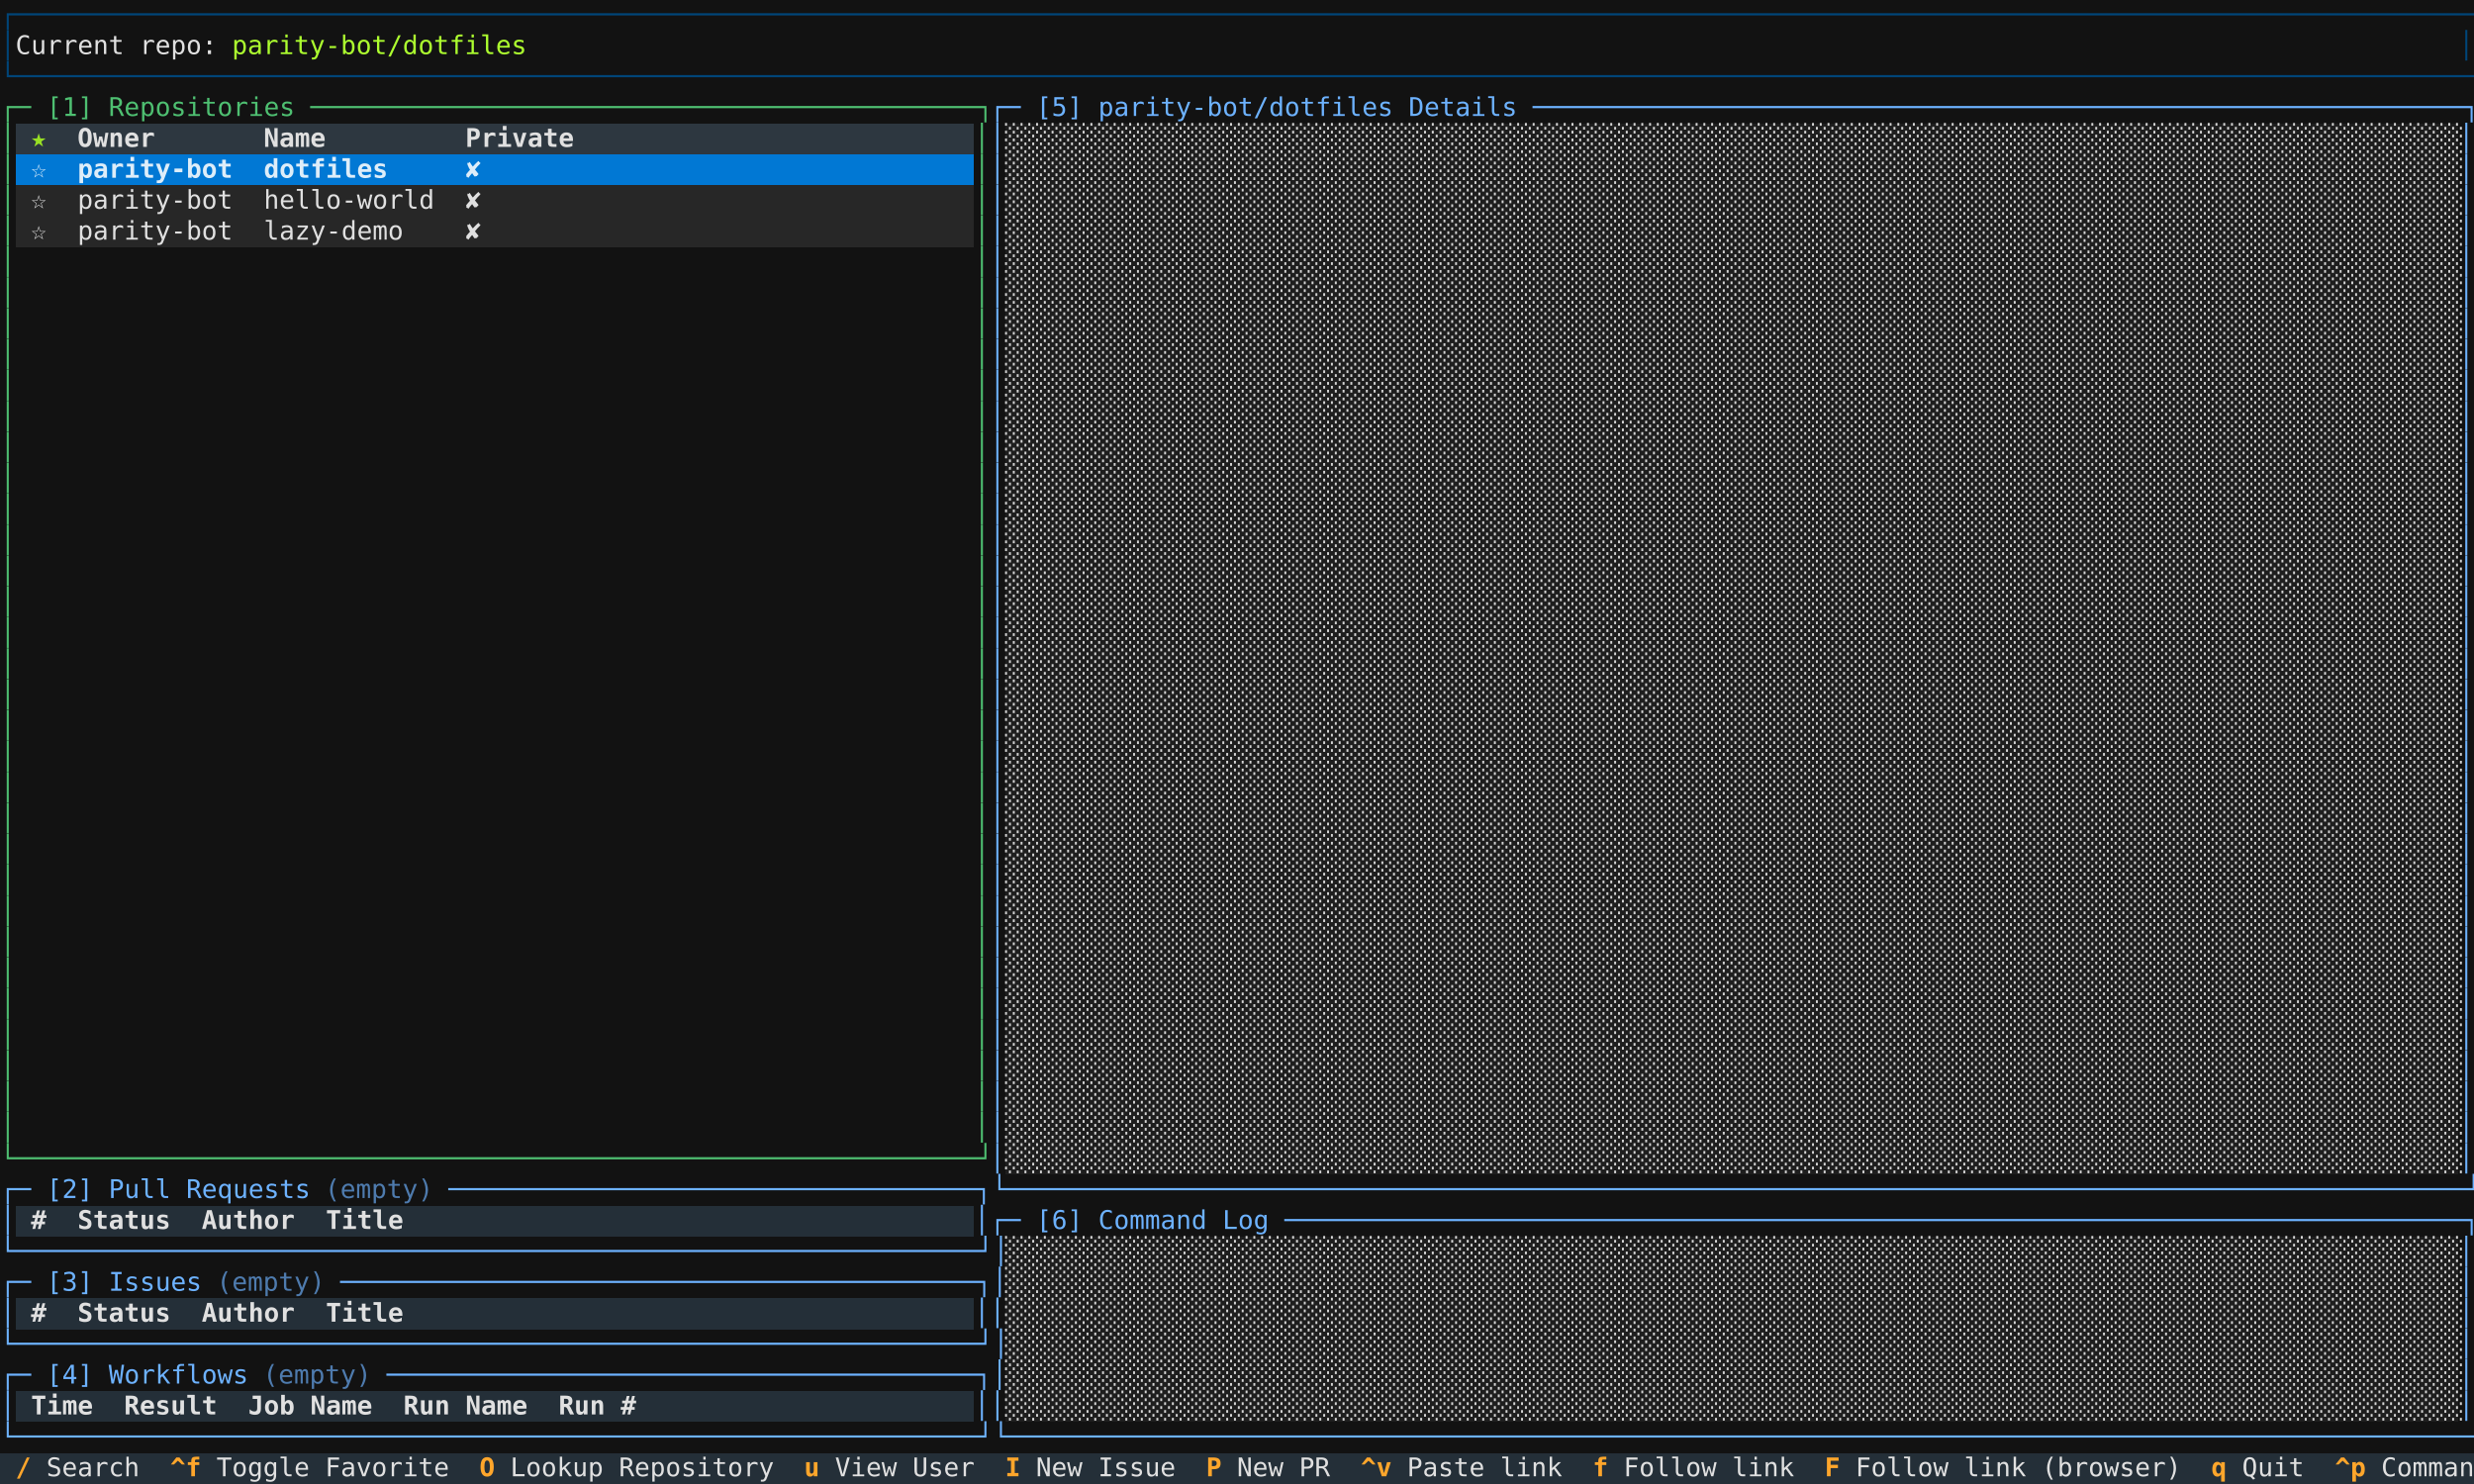
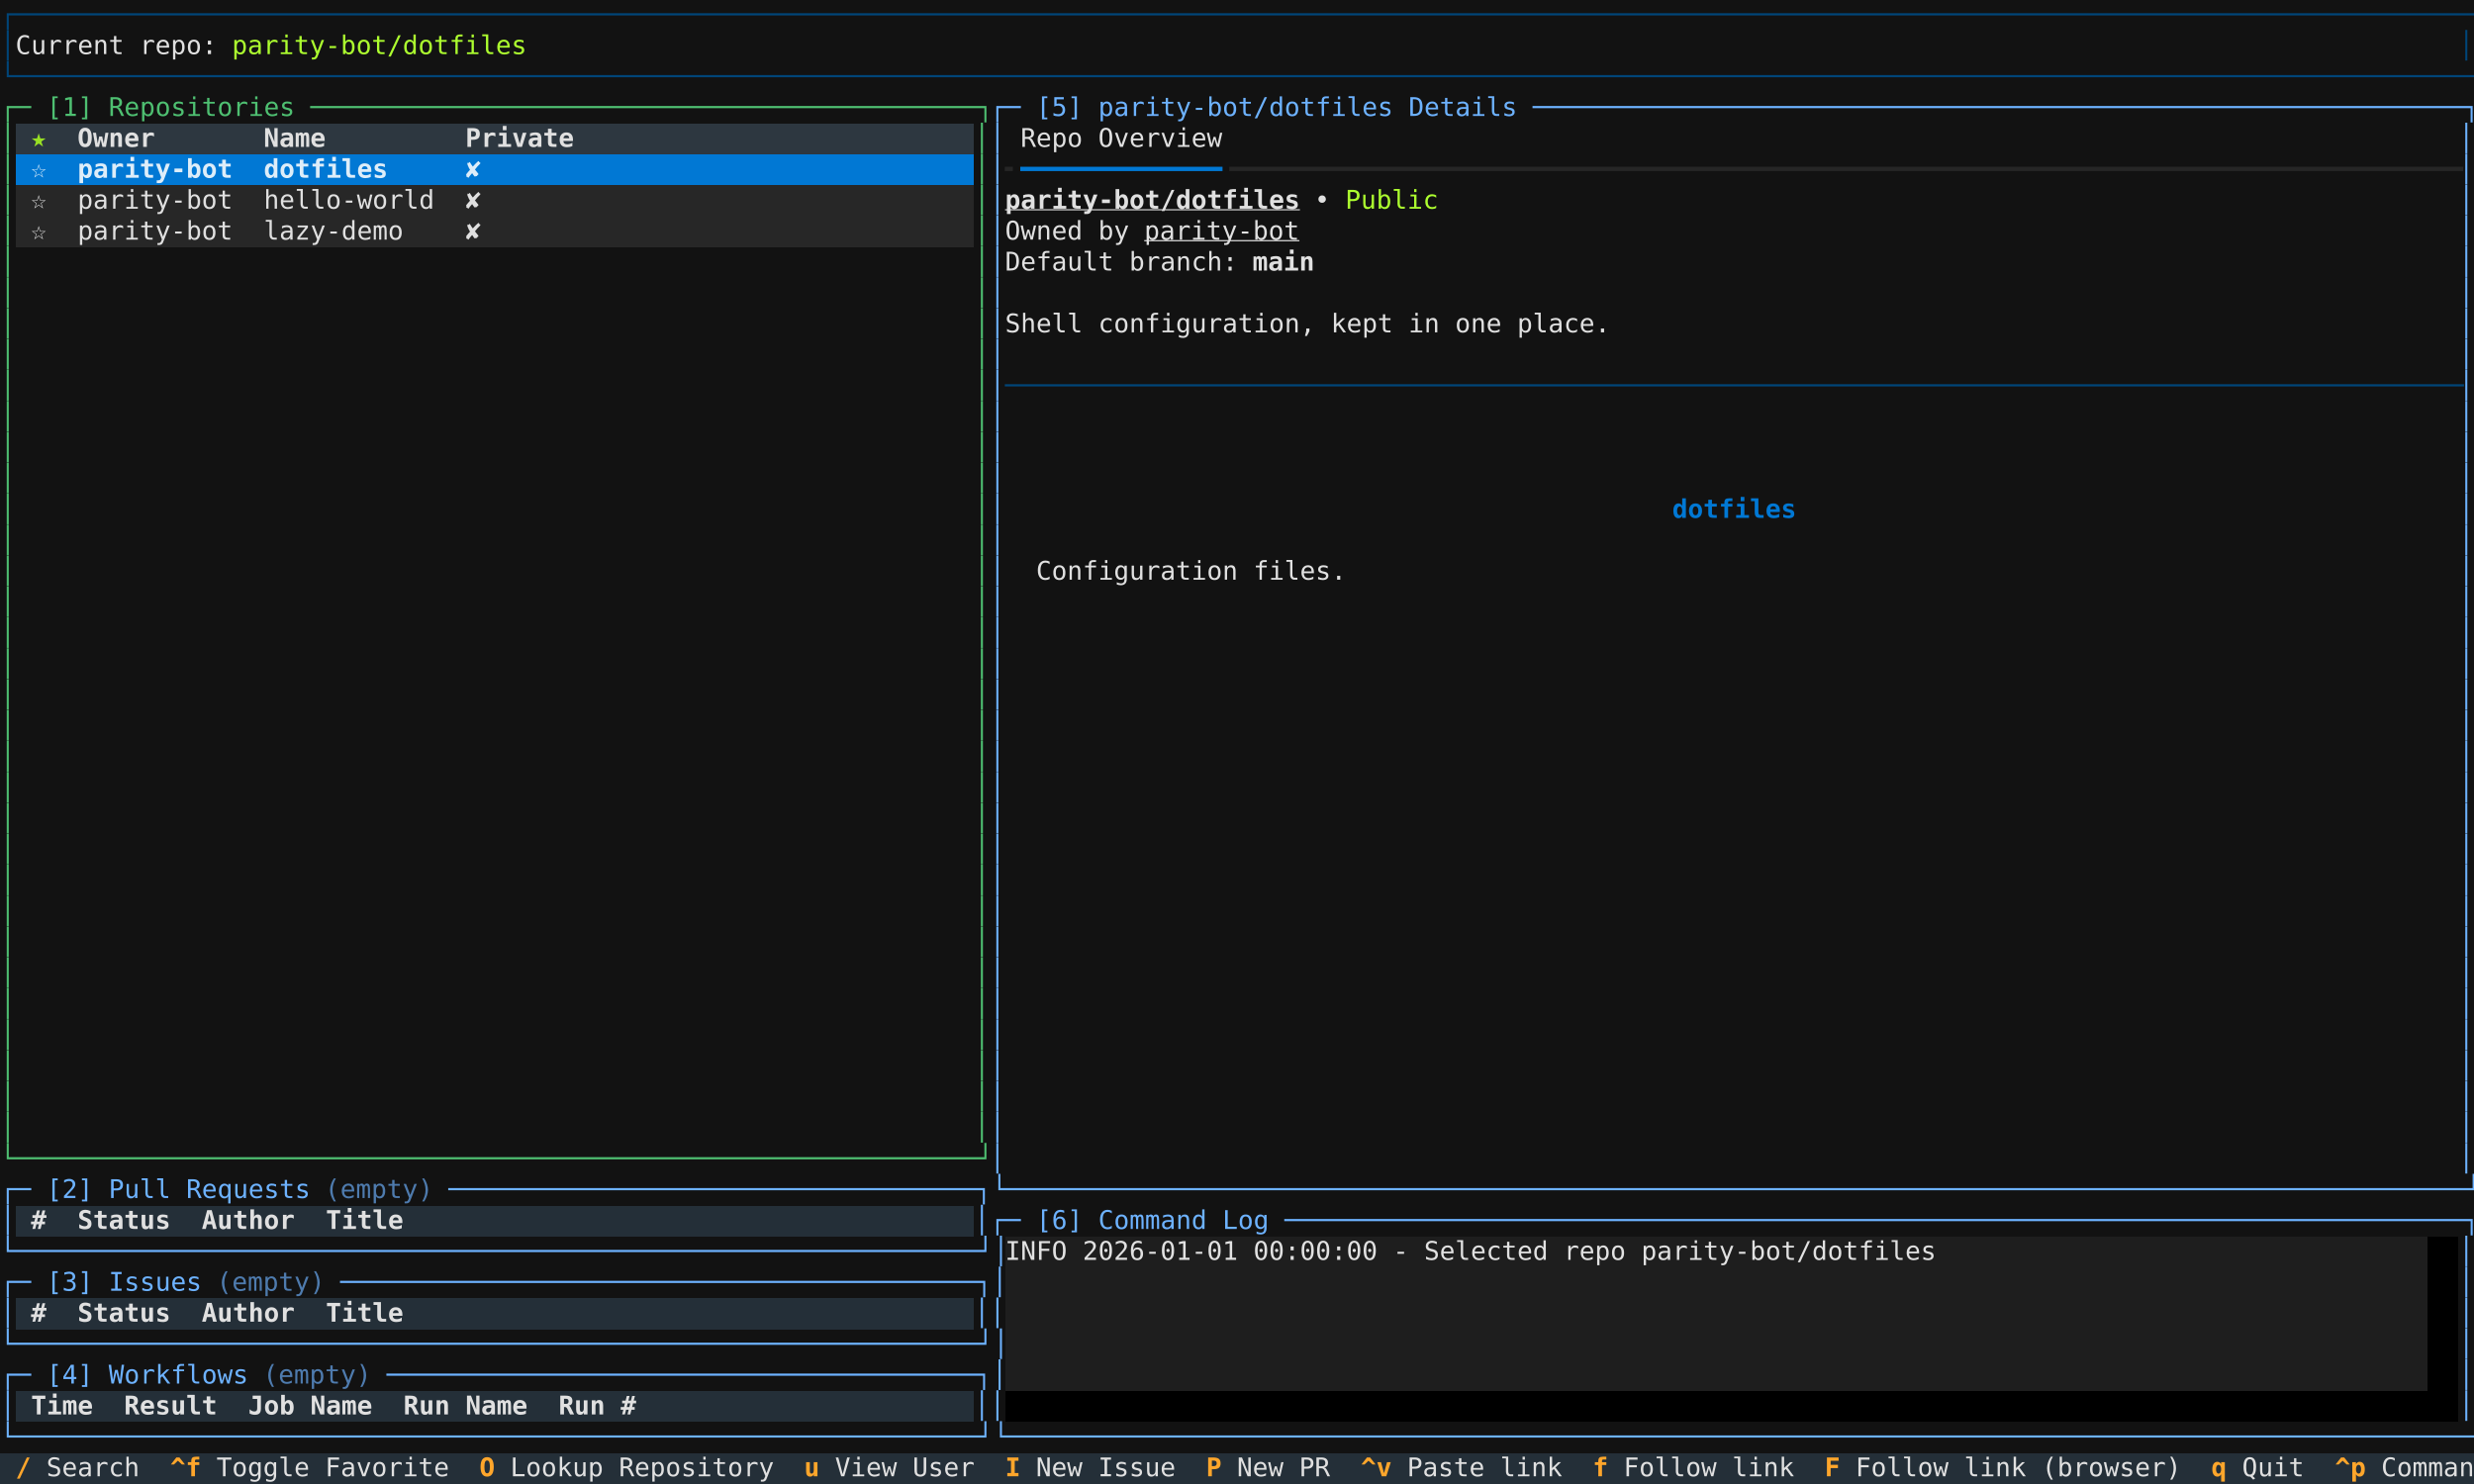
<svg xmlns="http://www.w3.org/2000/svg" width="1600" height="960" viewBox="0 0 1600 960" xml:space="preserve">
  <style>
text { font-family: ui-monospace, SFMono-Regular, Menlo, Consolas, 'DejaVu Sans Mono', 'Liberation Mono', 'Noto Sans Mono', monospace; font-size: 16.67px; white-space: pre; }
.s0 { fill: #004578; }
.s1 { fill: #e0e0e0; }
.s2 { fill: #adff2f; }
.s3 { fill: #4ebf71; }
.s4 { fill: #6db2ff; }
.s5 { fill: #98e024; font-weight: bold; }
.s6 { fill: #e0e0e0; font-weight: bold; }
- .s7 { fill: #d4d4d4; }
- .s8 { fill: #ddedf9; font-weight: bold; }
- .s9 { fill: #4e7bae; }
- .s10 { fill: #ffa62b; font-weight: bold; }
+ .s7 { fill: #ddedf9; font-weight: bold; }
+ .s8 { fill: #262626; }
+ .s9 { fill: #0178d4; }
+ .s10 { fill: #e0e0e0; font-weight: bold; text-decoration: underline; }
+ .s11 { fill: #e0e0e0; text-decoration: underline; }
+ .s12 { fill: #0178d4; font-weight: bold; }
+ .s13 { fill: #4e7bae; }
+ .s14 { fill: #e1e1e1; }
+ .s15 { fill: #ffa62b; font-weight: bold; }
</style>
  <rect width="1600" height="960" fill="#1e1e1e" />
  <g shape-rendering="crispEdges">
    <rect x="0" y="0" width="1600" height="20" fill="#121212" />
    <rect x="0" y="20" width="1600" height="20" fill="#121212" />
    <rect x="0" y="40" width="1600" height="20" fill="#121212" />
    <rect x="0" y="60" width="1600" height="20" fill="#121212" />
    <rect x="0" y="80" width="10" height="20" fill="#121212" />
    <rect x="10" y="80" width="620" height="20" fill="#2d3740" />
-     <rect x="630" y="80" width="20" height="20" fill="#121212" />
-     <rect x="1590" y="80" width="10" height="20" fill="#121212" />
+     <rect x="630" y="80" width="970" height="20" fill="#121212" />
    <rect x="0" y="100" width="10" height="20" fill="#121212" />
    <rect x="10" y="100" width="620" height="20" fill="#0178d4" />
-     <rect x="630" y="100" width="20" height="20" fill="#121212" />
-     <rect x="1590" y="100" width="10" height="20" fill="#121212" />
+     <rect x="630" y="100" width="970" height="20" fill="#121212" />
    <rect x="0" y="120" width="10" height="20" fill="#121212" />
    <rect x="10" y="120" width="620" height="20" fill="#272727" />
-     <rect x="630" y="120" width="20" height="20" fill="#121212" />
-     <rect x="1590" y="120" width="10" height="20" fill="#121212" />
+     <rect x="630" y="120" width="970" height="20" fill="#121212" />
    <rect x="0" y="140" width="10" height="20" fill="#121212" />
    <rect x="10" y="140" width="620" height="20" fill="#272727" />
-     <rect x="630" y="140" width="20" height="20" fill="#121212" />
-     <rect x="1590" y="140" width="10" height="20" fill="#121212" />
-     <rect x="0" y="160" width="650" height="20" fill="#121212" />
-     <rect x="1590" y="160" width="10" height="20" fill="#121212" />
-     <rect x="0" y="180" width="650" height="20" fill="#121212" />
-     <rect x="1590" y="180" width="10" height="20" fill="#121212" />
-     <rect x="0" y="200" width="650" height="20" fill="#121212" />
-     <rect x="1590" y="200" width="10" height="20" fill="#121212" />
-     <rect x="0" y="220" width="650" height="20" fill="#121212" />
-     <rect x="1590" y="220" width="10" height="20" fill="#121212" />
-     <rect x="0" y="240" width="650" height="20" fill="#121212" />
-     <rect x="1590" y="240" width="10" height="20" fill="#121212" />
-     <rect x="0" y="260" width="650" height="20" fill="#121212" />
-     <rect x="1590" y="260" width="10" height="20" fill="#121212" />
-     <rect x="0" y="280" width="650" height="20" fill="#121212" />
-     <rect x="1590" y="280" width="10" height="20" fill="#121212" />
-     <rect x="0" y="300" width="650" height="20" fill="#121212" />
-     <rect x="1590" y="300" width="10" height="20" fill="#121212" />
-     <rect x="0" y="320" width="650" height="20" fill="#121212" />
-     <rect x="1590" y="320" width="10" height="20" fill="#121212" />
-     <rect x="0" y="340" width="650" height="20" fill="#121212" />
-     <rect x="1590" y="340" width="10" height="20" fill="#121212" />
-     <rect x="0" y="360" width="650" height="20" fill="#121212" />
-     <rect x="1590" y="360" width="10" height="20" fill="#121212" />
-     <rect x="0" y="380" width="650" height="20" fill="#121212" />
-     <rect x="1590" y="380" width="10" height="20" fill="#121212" />
-     <rect x="0" y="400" width="650" height="20" fill="#121212" />
-     <rect x="1590" y="400" width="10" height="20" fill="#121212" />
-     <rect x="0" y="420" width="650" height="20" fill="#121212" />
-     <rect x="1590" y="420" width="10" height="20" fill="#121212" />
-     <rect x="0" y="440" width="650" height="20" fill="#121212" />
-     <rect x="1590" y="440" width="10" height="20" fill="#121212" />
-     <rect x="0" y="460" width="650" height="20" fill="#121212" />
-     <rect x="1590" y="460" width="10" height="20" fill="#121212" />
-     <rect x="0" y="480" width="650" height="20" fill="#121212" />
-     <rect x="1590" y="480" width="10" height="20" fill="#121212" />
-     <rect x="0" y="500" width="650" height="20" fill="#121212" />
-     <rect x="1590" y="500" width="10" height="20" fill="#121212" />
-     <rect x="0" y="520" width="650" height="20" fill="#121212" />
-     <rect x="1590" y="520" width="10" height="20" fill="#121212" />
-     <rect x="0" y="540" width="650" height="20" fill="#121212" />
-     <rect x="1590" y="540" width="10" height="20" fill="#121212" />
-     <rect x="0" y="560" width="650" height="20" fill="#121212" />
-     <rect x="1590" y="560" width="10" height="20" fill="#121212" />
-     <rect x="0" y="580" width="650" height="20" fill="#121212" />
-     <rect x="1590" y="580" width="10" height="20" fill="#121212" />
-     <rect x="0" y="600" width="650" height="20" fill="#121212" />
-     <rect x="1590" y="600" width="10" height="20" fill="#121212" />
-     <rect x="0" y="620" width="650" height="20" fill="#121212" />
-     <rect x="1590" y="620" width="10" height="20" fill="#121212" />
-     <rect x="0" y="640" width="650" height="20" fill="#121212" />
-     <rect x="1590" y="640" width="10" height="20" fill="#121212" />
-     <rect x="0" y="660" width="650" height="20" fill="#121212" />
-     <rect x="1590" y="660" width="10" height="20" fill="#121212" />
-     <rect x="0" y="680" width="650" height="20" fill="#121212" />
-     <rect x="1590" y="680" width="10" height="20" fill="#121212" />
-     <rect x="0" y="700" width="650" height="20" fill="#121212" />
-     <rect x="1590" y="700" width="10" height="20" fill="#121212" />
-     <rect x="0" y="720" width="650" height="20" fill="#121212" />
-     <rect x="1590" y="720" width="10" height="20" fill="#121212" />
-     <rect x="0" y="740" width="650" height="20" fill="#121212" />
-     <rect x="1590" y="740" width="10" height="20" fill="#121212" />
+     <rect x="630" y="140" width="970" height="20" fill="#121212" />
+     <rect x="0" y="160" width="1600" height="20" fill="#121212" />
+     <rect x="0" y="180" width="1600" height="20" fill="#121212" />
+     <rect x="0" y="200" width="1600" height="20" fill="#121212" />
+     <rect x="0" y="220" width="1600" height="20" fill="#121212" />
+     <rect x="0" y="240" width="1600" height="20" fill="#121212" />
+     <rect x="0" y="260" width="1600" height="20" fill="#121212" />
+     <rect x="0" y="280" width="1600" height="20" fill="#121212" />
+     <rect x="0" y="300" width="1600" height="20" fill="#121212" />
+     <rect x="0" y="320" width="1600" height="20" fill="#121212" />
+     <rect x="0" y="340" width="1600" height="20" fill="#121212" />
+     <rect x="0" y="360" width="1600" height="20" fill="#121212" />
+     <rect x="0" y="380" width="1600" height="20" fill="#121212" />
+     <rect x="0" y="400" width="1600" height="20" fill="#121212" />
+     <rect x="0" y="420" width="1600" height="20" fill="#121212" />
+     <rect x="0" y="440" width="1600" height="20" fill="#121212" />
+     <rect x="0" y="460" width="1600" height="20" fill="#121212" />
+     <rect x="0" y="480" width="1600" height="20" fill="#121212" />
+     <rect x="0" y="500" width="1600" height="20" fill="#121212" />
+     <rect x="0" y="520" width="1600" height="20" fill="#121212" />
+     <rect x="0" y="540" width="1600" height="20" fill="#121212" />
+     <rect x="0" y="560" width="1600" height="20" fill="#121212" />
+     <rect x="0" y="580" width="1600" height="20" fill="#121212" />
+     <rect x="0" y="600" width="1600" height="20" fill="#121212" />
+     <rect x="0" y="620" width="1600" height="20" fill="#121212" />
+     <rect x="0" y="640" width="1600" height="20" fill="#121212" />
+     <rect x="0" y="660" width="1600" height="20" fill="#121212" />
+     <rect x="0" y="680" width="1600" height="20" fill="#121212" />
+     <rect x="0" y="700" width="1600" height="20" fill="#121212" />
+     <rect x="0" y="720" width="1600" height="20" fill="#121212" />
+     <rect x="0" y="740" width="1600" height="20" fill="#121212" />
    <rect x="0" y="760" width="1600" height="20" fill="#121212" />
    <rect x="0" y="780" width="10" height="20" fill="#121212" />
    <rect x="10" y="780" width="620" height="20" fill="#242f38" />
    <rect x="630" y="780" width="970" height="20" fill="#121212" />
    <rect x="0" y="800" width="650" height="20" fill="#121212" />
+     <rect x="1570" y="800" width="20" height="20" fill="#000000" />
    <rect x="1590" y="800" width="10" height="20" fill="#121212" />
    <rect x="0" y="820" width="650" height="20" fill="#121212" />
+     <rect x="1570" y="820" width="20" height="20" fill="#000000" />
    <rect x="1590" y="820" width="10" height="20" fill="#121212" />
    <rect x="0" y="840" width="10" height="20" fill="#121212" />
    <rect x="10" y="840" width="620" height="20" fill="#242f38" />
    <rect x="630" y="840" width="20" height="20" fill="#121212" />
+     <rect x="1570" y="840" width="20" height="20" fill="#000000" />
    <rect x="1590" y="840" width="10" height="20" fill="#121212" />
    <rect x="0" y="860" width="650" height="20" fill="#121212" />
+     <rect x="1570" y="860" width="20" height="20" fill="#000000" />
    <rect x="1590" y="860" width="10" height="20" fill="#121212" />
    <rect x="0" y="880" width="650" height="20" fill="#121212" />
+     <rect x="1570" y="880" width="20" height="20" fill="#000000" />
    <rect x="1590" y="880" width="10" height="20" fill="#121212" />
    <rect x="0" y="900" width="10" height="20" fill="#121212" />
    <rect x="10" y="900" width="620" height="20" fill="#242f38" />
    <rect x="630" y="900" width="20" height="20" fill="#121212" />
+     <rect x="650" y="900" width="940" height="20" fill="#000000" />
    <rect x="1590" y="900" width="10" height="20" fill="#121212" />
    <rect x="0" y="920" width="1600" height="20" fill="#121212" />
    <rect x="0" y="940" width="1600" height="20" fill="#242f38" />
  </g>
  <text class="s0" x="0" y="15" textLength="1600" lengthAdjust="spacingAndGlyphs">┌──────────────────────────────────────────────────────────────────────────────────────────────────────────────────────────────────────────────────────────────┐</text>
  <text class="s0" x="0" y="35" textLength="10" lengthAdjust="spacingAndGlyphs">│</text>
  <text class="s1" x="10" y="35" textLength="140" lengthAdjust="spacingAndGlyphs">Current repo: </text>
  <text class="s2" x="150" y="35" textLength="190" lengthAdjust="spacingAndGlyphs">parity-bot/dotfiles</text>
  <text class="s0" x="1590" y="35" textLength="10" lengthAdjust="spacingAndGlyphs">│</text>
  <text class="s0" x="0" y="55" textLength="1600" lengthAdjust="spacingAndGlyphs">└──────────────────────────────────────────────────────────────────────────────────────────────────────────────────────────────────────────────────────────────┘</text>
  <text class="s3" x="0" y="75" textLength="640" lengthAdjust="spacingAndGlyphs">┌─ [1] Repositories ───────────────────────────────────────────┐</text>
  <text class="s4" x="640" y="75" textLength="960" lengthAdjust="spacingAndGlyphs">┌─ [5] parity-bot/dotfiles Details ────────────────────────────────────────────────────────────┐</text>
  <text class="s3" x="0" y="95" textLength="10" lengthAdjust="spacingAndGlyphs">│</text>
  <text class="s5" x="20" y="95" textLength="10" lengthAdjust="spacingAndGlyphs">★</text>
  <text class="s6" x="30" y="95" textLength="600" lengthAdjust="spacingAndGlyphs">  Owner       Name         Private                          </text>
  <text class="s3" x="630" y="95" textLength="10" lengthAdjust="spacingAndGlyphs">│</text>
  <text class="s4" x="640" y="95" textLength="10" lengthAdjust="spacingAndGlyphs">│</text>
-   <text class="s7" x="650" y="95" textLength="940" lengthAdjust="spacingAndGlyphs">░░░░░░░░░░░░░░░░░░░░░░░░░░░░░░░░░░░░░░░░░░░░░░░░░░░░░░░░░░░░░░░░░░░░░░░░░░░░░░░░░░░░░░░░░░░░░░</text>
+   <text class="s1" x="650" y="95" textLength="940" lengthAdjust="spacingAndGlyphs"> Repo Overview                                                                                </text>
  <text class="s4" x="1590" y="95" textLength="10" lengthAdjust="spacingAndGlyphs">│</text>
  <text class="s3" x="0" y="115" textLength="10" lengthAdjust="spacingAndGlyphs">│</text>
-   <text class="s8" x="10" y="115" textLength="620" lengthAdjust="spacingAndGlyphs"> ☆  parity-bot  dotfiles     ✘                                </text>
+   <text class="s7" x="10" y="115" textLength="620" lengthAdjust="spacingAndGlyphs"> ☆  parity-bot  dotfiles     ✘                                </text>
  <text class="s3" x="630" y="115" textLength="10" lengthAdjust="spacingAndGlyphs">│</text>
  <text class="s4" x="640" y="115" textLength="10" lengthAdjust="spacingAndGlyphs">│</text>
-   <text class="s7" x="650" y="115" textLength="940" lengthAdjust="spacingAndGlyphs">░░░░░░░░░░░░░░░░░░░░░░░░░░░░░░░░░░░░░░░░░░░░░░░░░░░░░░░░░░░░░░░░░░░░░░░░░░░░░░░░░░░░░░░░░░░░░░</text>
+   <text class="s8" x="650" y="115" textLength="10" lengthAdjust="spacingAndGlyphs">╸</text>
+   <text class="s9" x="660" y="115" textLength="130" lengthAdjust="spacingAndGlyphs">━━━━━━━━━━━━━</text>
+   <text class="s8" x="790" y="115" textLength="800" lengthAdjust="spacingAndGlyphs">╺━━━━━━━━━━━━━━━━━━━━━━━━━━━━━━━━━━━━━━━━━━━━━━━━━━━━━━━━━━━━━━━━━━━━━━━━━━━━━━━</text>
  <text class="s4" x="1590" y="115" textLength="10" lengthAdjust="spacingAndGlyphs">│</text>
  <text class="s3" x="0" y="135" textLength="10" lengthAdjust="spacingAndGlyphs">│</text>
  <text class="s1" x="10" y="135" textLength="620" lengthAdjust="spacingAndGlyphs"> ☆  parity-bot  hello-world  ✘                                </text>
  <text class="s3" x="630" y="135" textLength="10" lengthAdjust="spacingAndGlyphs">│</text>
  <text class="s4" x="640" y="135" textLength="10" lengthAdjust="spacingAndGlyphs">│</text>
-   <text class="s7" x="650" y="135" textLength="940" lengthAdjust="spacingAndGlyphs">░░░░░░░░░░░░░░░░░░░░░░░░░░░░░░░░░░░░░░░░░░░░░░░░░░░░░░░░░░░░░░░░░░░░░░░░░░░░░░░░░░░░░░░░░░░░░░</text>
+   <text class="s10" x="650" y="135" textLength="190" lengthAdjust="spacingAndGlyphs">parity-bot/dotfiles</text>
+   <text class="s1" x="840" y="135" textLength="30" lengthAdjust="spacingAndGlyphs"> • </text>
+   <text class="s2" x="870" y="135" textLength="60" lengthAdjust="spacingAndGlyphs">Public</text>
  <text class="s4" x="1590" y="135" textLength="10" lengthAdjust="spacingAndGlyphs">│</text>
  <text class="s3" x="0" y="155" textLength="10" lengthAdjust="spacingAndGlyphs">│</text>
  <text class="s1" x="10" y="155" textLength="620" lengthAdjust="spacingAndGlyphs"> ☆  parity-bot  lazy-demo    ✘                                </text>
  <text class="s3" x="630" y="155" textLength="10" lengthAdjust="spacingAndGlyphs">│</text>
  <text class="s4" x="640" y="155" textLength="10" lengthAdjust="spacingAndGlyphs">│</text>
-   <text class="s7" x="650" y="155" textLength="940" lengthAdjust="spacingAndGlyphs">░░░░░░░░░░░░░░░░░░░░░░░░░░░░░░░░░░░░░░░░░░░░░░░░░░░░░░░░░░░░░░░░░░░░░░░░░░░░░░░░░░░░░░░░░░░░░░</text>
+   <text class="s1" x="650" y="155" textLength="90" lengthAdjust="spacingAndGlyphs">Owned by </text>
+   <text class="s11" x="740" y="155" textLength="100" lengthAdjust="spacingAndGlyphs">parity-bot</text>
  <text class="s4" x="1590" y="155" textLength="10" lengthAdjust="spacingAndGlyphs">│</text>
  <text class="s3" x="0" y="175" textLength="10" lengthAdjust="spacingAndGlyphs">│</text>
  <text class="s3" x="630" y="175" textLength="10" lengthAdjust="spacingAndGlyphs">│</text>
  <text class="s4" x="640" y="175" textLength="10" lengthAdjust="spacingAndGlyphs">│</text>
-   <text class="s7" x="650" y="175" textLength="940" lengthAdjust="spacingAndGlyphs">░░░░░░░░░░░░░░░░░░░░░░░░░░░░░░░░░░░░░░░░░░░░░░░░░░░░░░░░░░░░░░░░░░░░░░░░░░░░░░░░░░░░░░░░░░░░░░</text>
+   <text class="s1" x="650" y="175" textLength="160" lengthAdjust="spacingAndGlyphs">Default branch: </text>
+   <text class="s6" x="810" y="175" textLength="40" lengthAdjust="spacingAndGlyphs">main</text>
  <text class="s4" x="1590" y="175" textLength="10" lengthAdjust="spacingAndGlyphs">│</text>
  <text class="s3" x="0" y="195" textLength="10" lengthAdjust="spacingAndGlyphs">│</text>
  <text class="s3" x="630" y="195" textLength="10" lengthAdjust="spacingAndGlyphs">│</text>
  <text class="s4" x="640" y="195" textLength="10" lengthAdjust="spacingAndGlyphs">│</text>
-   <text class="s7" x="650" y="195" textLength="940" lengthAdjust="spacingAndGlyphs">░░░░░░░░░░░░░░░░░░░░░░░░░░░░░░░░░░░░░░░░░░░░░░░░░░░░░░░░░░░░░░░░░░░░░░░░░░░░░░░░░░░░░░░░░░░░░░</text>
  <text class="s4" x="1590" y="195" textLength="10" lengthAdjust="spacingAndGlyphs">│</text>
  <text class="s3" x="0" y="215" textLength="10" lengthAdjust="spacingAndGlyphs">│</text>
  <text class="s3" x="630" y="215" textLength="10" lengthAdjust="spacingAndGlyphs">│</text>
  <text class="s4" x="640" y="215" textLength="10" lengthAdjust="spacingAndGlyphs">│</text>
-   <text class="s7" x="650" y="215" textLength="940" lengthAdjust="spacingAndGlyphs">░░░░░░░░░░░░░░░░░░░░░░░░░░░░░░░░░░░░░░░░░░░░░░░░░░░░░░░░░░░░░░░░░░░░░░░░░░░░░░░░░░░░░░░░░░░░░░</text>
+   <text class="s1" x="650" y="215" textLength="940" lengthAdjust="spacingAndGlyphs">Shell configuration, kept in one place.                                                       </text>
  <text class="s4" x="1590" y="215" textLength="10" lengthAdjust="spacingAndGlyphs">│</text>
  <text class="s3" x="0" y="235" textLength="10" lengthAdjust="spacingAndGlyphs">│</text>
  <text class="s3" x="630" y="235" textLength="10" lengthAdjust="spacingAndGlyphs">│</text>
  <text class="s4" x="640" y="235" textLength="10" lengthAdjust="spacingAndGlyphs">│</text>
-   <text class="s7" x="650" y="235" textLength="940" lengthAdjust="spacingAndGlyphs">░░░░░░░░░░░░░░░░░░░░░░░░░░░░░░░░░░░░░░░░░░░░░░░░░░░░░░░░░░░░░░░░░░░░░░░░░░░░░░░░░░░░░░░░░░░░░░</text>
  <text class="s4" x="1590" y="235" textLength="10" lengthAdjust="spacingAndGlyphs">│</text>
  <text class="s3" x="0" y="255" textLength="10" lengthAdjust="spacingAndGlyphs">│</text>
  <text class="s3" x="630" y="255" textLength="10" lengthAdjust="spacingAndGlyphs">│</text>
  <text class="s4" x="640" y="255" textLength="10" lengthAdjust="spacingAndGlyphs">│</text>
-   <text class="s7" x="650" y="255" textLength="940" lengthAdjust="spacingAndGlyphs">░░░░░░░░░░░░░░░░░░░░░░░░░░░░░░░░░░░░░░░░░░░░░░░░░░░░░░░░░░░░░░░░░░░░░░░░░░░░░░░░░░░░░░░░░░░░░░</text>
+   <text class="s0" x="650" y="255" textLength="940" lengthAdjust="spacingAndGlyphs">──────────────────────────────────────────────────────────────────────────────────────────────</text>
  <text class="s4" x="1590" y="255" textLength="10" lengthAdjust="spacingAndGlyphs">│</text>
  <text class="s3" x="0" y="275" textLength="10" lengthAdjust="spacingAndGlyphs">│</text>
  <text class="s3" x="630" y="275" textLength="10" lengthAdjust="spacingAndGlyphs">│</text>
  <text class="s4" x="640" y="275" textLength="10" lengthAdjust="spacingAndGlyphs">│</text>
-   <text class="s7" x="650" y="275" textLength="940" lengthAdjust="spacingAndGlyphs">░░░░░░░░░░░░░░░░░░░░░░░░░░░░░░░░░░░░░░░░░░░░░░░░░░░░░░░░░░░░░░░░░░░░░░░░░░░░░░░░░░░░░░░░░░░░░░</text>
  <text class="s4" x="1590" y="275" textLength="10" lengthAdjust="spacingAndGlyphs">│</text>
  <text class="s3" x="0" y="295" textLength="10" lengthAdjust="spacingAndGlyphs">│</text>
  <text class="s3" x="630" y="295" textLength="10" lengthAdjust="spacingAndGlyphs">│</text>
  <text class="s4" x="640" y="295" textLength="10" lengthAdjust="spacingAndGlyphs">│</text>
-   <text class="s7" x="650" y="295" textLength="940" lengthAdjust="spacingAndGlyphs">░░░░░░░░░░░░░░░░░░░░░░░░░░░░░░░░░░░░░░░░░░░░░░░░░░░░░░░░░░░░░░░░░░░░░░░░░░░░░░░░░░░░░░░░░░░░░░</text>
  <text class="s4" x="1590" y="295" textLength="10" lengthAdjust="spacingAndGlyphs">│</text>
  <text class="s3" x="0" y="315" textLength="10" lengthAdjust="spacingAndGlyphs">│</text>
  <text class="s3" x="630" y="315" textLength="10" lengthAdjust="spacingAndGlyphs">│</text>
  <text class="s4" x="640" y="315" textLength="10" lengthAdjust="spacingAndGlyphs">│</text>
-   <text class="s7" x="650" y="315" textLength="940" lengthAdjust="spacingAndGlyphs">░░░░░░░░░░░░░░░░░░░░░░░░░░░░░░░░░░░░░░░░░░░░░░░░░░░░░░░░░░░░░░░░░░░░░░░░░░░░░░░░░░░░░░░░░░░░░░</text>
  <text class="s4" x="1590" y="315" textLength="10" lengthAdjust="spacingAndGlyphs">│</text>
  <text class="s3" x="0" y="335" textLength="10" lengthAdjust="spacingAndGlyphs">│</text>
  <text class="s3" x="630" y="335" textLength="10" lengthAdjust="spacingAndGlyphs">│</text>
  <text class="s4" x="640" y="335" textLength="10" lengthAdjust="spacingAndGlyphs">│</text>
-   <text class="s7" x="650" y="335" textLength="940" lengthAdjust="spacingAndGlyphs">░░░░░░░░░░░░░░░░░░░░░░░░░░░░░░░░░░░░░░░░░░░░░░░░░░░░░░░░░░░░░░░░░░░░░░░░░░░░░░░░░░░░░░░░░░░░░░</text>
+   <text class="s12" x="670" y="335" textLength="900" lengthAdjust="spacingAndGlyphs">                                         dotfiles                                         </text>
  <text class="s4" x="1590" y="335" textLength="10" lengthAdjust="spacingAndGlyphs">│</text>
  <text class="s3" x="0" y="355" textLength="10" lengthAdjust="spacingAndGlyphs">│</text>
  <text class="s3" x="630" y="355" textLength="10" lengthAdjust="spacingAndGlyphs">│</text>
  <text class="s4" x="640" y="355" textLength="10" lengthAdjust="spacingAndGlyphs">│</text>
-   <text class="s7" x="650" y="355" textLength="940" lengthAdjust="spacingAndGlyphs">░░░░░░░░░░░░░░░░░░░░░░░░░░░░░░░░░░░░░░░░░░░░░░░░░░░░░░░░░░░░░░░░░░░░░░░░░░░░░░░░░░░░░░░░░░░░░░</text>
  <text class="s4" x="1590" y="355" textLength="10" lengthAdjust="spacingAndGlyphs">│</text>
  <text class="s3" x="0" y="375" textLength="10" lengthAdjust="spacingAndGlyphs">│</text>
  <text class="s3" x="630" y="375" textLength="10" lengthAdjust="spacingAndGlyphs">│</text>
  <text class="s4" x="640" y="375" textLength="10" lengthAdjust="spacingAndGlyphs">│</text>
-   <text class="s7" x="650" y="375" textLength="940" lengthAdjust="spacingAndGlyphs">░░░░░░░░░░░░░░░░░░░░░░░░░░░░░░░░░░░░░░░░░░░░░░░░░░░░░░░░░░░░░░░░░░░░░░░░░░░░░░░░░░░░░░░░░░░░░░</text>
+   <text class="s1" x="650" y="375" textLength="940" lengthAdjust="spacingAndGlyphs">  Configuration files.                                                                        </text>
  <text class="s4" x="1590" y="375" textLength="10" lengthAdjust="spacingAndGlyphs">│</text>
  <text class="s3" x="0" y="395" textLength="10" lengthAdjust="spacingAndGlyphs">│</text>
  <text class="s3" x="630" y="395" textLength="10" lengthAdjust="spacingAndGlyphs">│</text>
  <text class="s4" x="640" y="395" textLength="10" lengthAdjust="spacingAndGlyphs">│</text>
-   <text class="s7" x="650" y="395" textLength="940" lengthAdjust="spacingAndGlyphs">░░░░░░░░░░░░░░░░░░░░░░░░░░░░░░░░░░░░░░░░░░░░░░░░░░░░░░░░░░░░░░░░░░░░░░░░░░░░░░░░░░░░░░░░░░░░░░</text>
  <text class="s4" x="1590" y="395" textLength="10" lengthAdjust="spacingAndGlyphs">│</text>
  <text class="s3" x="0" y="415" textLength="10" lengthAdjust="spacingAndGlyphs">│</text>
  <text class="s3" x="630" y="415" textLength="10" lengthAdjust="spacingAndGlyphs">│</text>
  <text class="s4" x="640" y="415" textLength="10" lengthAdjust="spacingAndGlyphs">│</text>
-   <text class="s7" x="650" y="415" textLength="940" lengthAdjust="spacingAndGlyphs">░░░░░░░░░░░░░░░░░░░░░░░░░░░░░░░░░░░░░░░░░░░░░░░░░░░░░░░░░░░░░░░░░░░░░░░░░░░░░░░░░░░░░░░░░░░░░░</text>
  <text class="s4" x="1590" y="415" textLength="10" lengthAdjust="spacingAndGlyphs">│</text>
  <text class="s3" x="0" y="435" textLength="10" lengthAdjust="spacingAndGlyphs">│</text>
  <text class="s3" x="630" y="435" textLength="10" lengthAdjust="spacingAndGlyphs">│</text>
  <text class="s4" x="640" y="435" textLength="10" lengthAdjust="spacingAndGlyphs">│</text>
-   <text class="s7" x="650" y="435" textLength="940" lengthAdjust="spacingAndGlyphs">░░░░░░░░░░░░░░░░░░░░░░░░░░░░░░░░░░░░░░░░░░░░░░░░░░░░░░░░░░░░░░░░░░░░░░░░░░░░░░░░░░░░░░░░░░░░░░</text>
  <text class="s4" x="1590" y="435" textLength="10" lengthAdjust="spacingAndGlyphs">│</text>
  <text class="s3" x="0" y="455" textLength="10" lengthAdjust="spacingAndGlyphs">│</text>
  <text class="s3" x="630" y="455" textLength="10" lengthAdjust="spacingAndGlyphs">│</text>
  <text class="s4" x="640" y="455" textLength="10" lengthAdjust="spacingAndGlyphs">│</text>
-   <text class="s7" x="650" y="455" textLength="940" lengthAdjust="spacingAndGlyphs">░░░░░░░░░░░░░░░░░░░░░░░░░░░░░░░░░░░░░░░░░░░░░░░░░░░░░░░░░░░░░░░░░░░░░░░░░░░░░░░░░░░░░░░░░░░░░░</text>
  <text class="s4" x="1590" y="455" textLength="10" lengthAdjust="spacingAndGlyphs">│</text>
  <text class="s3" x="0" y="475" textLength="10" lengthAdjust="spacingAndGlyphs">│</text>
  <text class="s3" x="630" y="475" textLength="10" lengthAdjust="spacingAndGlyphs">│</text>
  <text class="s4" x="640" y="475" textLength="10" lengthAdjust="spacingAndGlyphs">│</text>
-   <text class="s7" x="650" y="475" textLength="940" lengthAdjust="spacingAndGlyphs">░░░░░░░░░░░░░░░░░░░░░░░░░░░░░░░░░░░░░░░░░░░░░░░░░░░░░░░░░░░░░░░░░░░░░░░░░░░░░░░░░░░░░░░░░░░░░░</text>
  <text class="s4" x="1590" y="475" textLength="10" lengthAdjust="spacingAndGlyphs">│</text>
  <text class="s3" x="0" y="495" textLength="10" lengthAdjust="spacingAndGlyphs">│</text>
  <text class="s3" x="630" y="495" textLength="10" lengthAdjust="spacingAndGlyphs">│</text>
  <text class="s4" x="640" y="495" textLength="10" lengthAdjust="spacingAndGlyphs">│</text>
-   <text class="s7" x="650" y="495" textLength="940" lengthAdjust="spacingAndGlyphs">░░░░░░░░░░░░░░░░░░░░░░░░░░░░░░░░░░░░░░░░░░░░░░░░░░░░░░░░░░░░░░░░░░░░░░░░░░░░░░░░░░░░░░░░░░░░░░</text>
  <text class="s4" x="1590" y="495" textLength="10" lengthAdjust="spacingAndGlyphs">│</text>
  <text class="s3" x="0" y="515" textLength="10" lengthAdjust="spacingAndGlyphs">│</text>
  <text class="s3" x="630" y="515" textLength="10" lengthAdjust="spacingAndGlyphs">│</text>
  <text class="s4" x="640" y="515" textLength="10" lengthAdjust="spacingAndGlyphs">│</text>
-   <text class="s7" x="650" y="515" textLength="940" lengthAdjust="spacingAndGlyphs">░░░░░░░░░░░░░░░░░░░░░░░░░░░░░░░░░░░░░░░░░░░░░░░░░░░░░░░░░░░░░░░░░░░░░░░░░░░░░░░░░░░░░░░░░░░░░░</text>
  <text class="s4" x="1590" y="515" textLength="10" lengthAdjust="spacingAndGlyphs">│</text>
  <text class="s3" x="0" y="535" textLength="10" lengthAdjust="spacingAndGlyphs">│</text>
  <text class="s3" x="630" y="535" textLength="10" lengthAdjust="spacingAndGlyphs">│</text>
  <text class="s4" x="640" y="535" textLength="10" lengthAdjust="spacingAndGlyphs">│</text>
-   <text class="s7" x="650" y="535" textLength="940" lengthAdjust="spacingAndGlyphs">░░░░░░░░░░░░░░░░░░░░░░░░░░░░░░░░░░░░░░░░░░░░░░░░░░░░░░░░░░░░░░░░░░░░░░░░░░░░░░░░░░░░░░░░░░░░░░</text>
  <text class="s4" x="1590" y="535" textLength="10" lengthAdjust="spacingAndGlyphs">│</text>
  <text class="s3" x="0" y="555" textLength="10" lengthAdjust="spacingAndGlyphs">│</text>
  <text class="s3" x="630" y="555" textLength="10" lengthAdjust="spacingAndGlyphs">│</text>
  <text class="s4" x="640" y="555" textLength="10" lengthAdjust="spacingAndGlyphs">│</text>
-   <text class="s7" x="650" y="555" textLength="940" lengthAdjust="spacingAndGlyphs">░░░░░░░░░░░░░░░░░░░░░░░░░░░░░░░░░░░░░░░░░░░░░░░░░░░░░░░░░░░░░░░░░░░░░░░░░░░░░░░░░░░░░░░░░░░░░░</text>
  <text class="s4" x="1590" y="555" textLength="10" lengthAdjust="spacingAndGlyphs">│</text>
  <text class="s3" x="0" y="575" textLength="10" lengthAdjust="spacingAndGlyphs">│</text>
  <text class="s3" x="630" y="575" textLength="10" lengthAdjust="spacingAndGlyphs">│</text>
  <text class="s4" x="640" y="575" textLength="10" lengthAdjust="spacingAndGlyphs">│</text>
-   <text class="s7" x="650" y="575" textLength="940" lengthAdjust="spacingAndGlyphs">░░░░░░░░░░░░░░░░░░░░░░░░░░░░░░░░░░░░░░░░░░░░░░░░░░░░░░░░░░░░░░░░░░░░░░░░░░░░░░░░░░░░░░░░░░░░░░</text>
  <text class="s4" x="1590" y="575" textLength="10" lengthAdjust="spacingAndGlyphs">│</text>
  <text class="s3" x="0" y="595" textLength="10" lengthAdjust="spacingAndGlyphs">│</text>
  <text class="s3" x="630" y="595" textLength="10" lengthAdjust="spacingAndGlyphs">│</text>
  <text class="s4" x="640" y="595" textLength="10" lengthAdjust="spacingAndGlyphs">│</text>
-   <text class="s7" x="650" y="595" textLength="940" lengthAdjust="spacingAndGlyphs">░░░░░░░░░░░░░░░░░░░░░░░░░░░░░░░░░░░░░░░░░░░░░░░░░░░░░░░░░░░░░░░░░░░░░░░░░░░░░░░░░░░░░░░░░░░░░░</text>
  <text class="s4" x="1590" y="595" textLength="10" lengthAdjust="spacingAndGlyphs">│</text>
  <text class="s3" x="0" y="615" textLength="10" lengthAdjust="spacingAndGlyphs">│</text>
  <text class="s3" x="630" y="615" textLength="10" lengthAdjust="spacingAndGlyphs">│</text>
  <text class="s4" x="640" y="615" textLength="10" lengthAdjust="spacingAndGlyphs">│</text>
-   <text class="s7" x="650" y="615" textLength="940" lengthAdjust="spacingAndGlyphs">░░░░░░░░░░░░░░░░░░░░░░░░░░░░░░░░░░░░░░░░░░░░░░░░░░░░░░░░░░░░░░░░░░░░░░░░░░░░░░░░░░░░░░░░░░░░░░</text>
  <text class="s4" x="1590" y="615" textLength="10" lengthAdjust="spacingAndGlyphs">│</text>
  <text class="s3" x="0" y="635" textLength="10" lengthAdjust="spacingAndGlyphs">│</text>
  <text class="s3" x="630" y="635" textLength="10" lengthAdjust="spacingAndGlyphs">│</text>
  <text class="s4" x="640" y="635" textLength="10" lengthAdjust="spacingAndGlyphs">│</text>
-   <text class="s7" x="650" y="635" textLength="940" lengthAdjust="spacingAndGlyphs">░░░░░░░░░░░░░░░░░░░░░░░░░░░░░░░░░░░░░░░░░░░░░░░░░░░░░░░░░░░░░░░░░░░░░░░░░░░░░░░░░░░░░░░░░░░░░░</text>
  <text class="s4" x="1590" y="635" textLength="10" lengthAdjust="spacingAndGlyphs">│</text>
  <text class="s3" x="0" y="655" textLength="10" lengthAdjust="spacingAndGlyphs">│</text>
  <text class="s3" x="630" y="655" textLength="10" lengthAdjust="spacingAndGlyphs">│</text>
  <text class="s4" x="640" y="655" textLength="10" lengthAdjust="spacingAndGlyphs">│</text>
-   <text class="s7" x="650" y="655" textLength="940" lengthAdjust="spacingAndGlyphs">░░░░░░░░░░░░░░░░░░░░░░░░░░░░░░░░░░░░░░░░░░░░░░░░░░░░░░░░░░░░░░░░░░░░░░░░░░░░░░░░░░░░░░░░░░░░░░</text>
  <text class="s4" x="1590" y="655" textLength="10" lengthAdjust="spacingAndGlyphs">│</text>
  <text class="s3" x="0" y="675" textLength="10" lengthAdjust="spacingAndGlyphs">│</text>
  <text class="s3" x="630" y="675" textLength="10" lengthAdjust="spacingAndGlyphs">│</text>
  <text class="s4" x="640" y="675" textLength="10" lengthAdjust="spacingAndGlyphs">│</text>
-   <text class="s7" x="650" y="675" textLength="940" lengthAdjust="spacingAndGlyphs">░░░░░░░░░░░░░░░░░░░░░░░░░░░░░░░░░░░░░░░░░░░░░░░░░░░░░░░░░░░░░░░░░░░░░░░░░░░░░░░░░░░░░░░░░░░░░░</text>
  <text class="s4" x="1590" y="675" textLength="10" lengthAdjust="spacingAndGlyphs">│</text>
  <text class="s3" x="0" y="695" textLength="10" lengthAdjust="spacingAndGlyphs">│</text>
  <text class="s3" x="630" y="695" textLength="10" lengthAdjust="spacingAndGlyphs">│</text>
  <text class="s4" x="640" y="695" textLength="10" lengthAdjust="spacingAndGlyphs">│</text>
-   <text class="s7" x="650" y="695" textLength="940" lengthAdjust="spacingAndGlyphs">░░░░░░░░░░░░░░░░░░░░░░░░░░░░░░░░░░░░░░░░░░░░░░░░░░░░░░░░░░░░░░░░░░░░░░░░░░░░░░░░░░░░░░░░░░░░░░</text>
  <text class="s4" x="1590" y="695" textLength="10" lengthAdjust="spacingAndGlyphs">│</text>
  <text class="s3" x="0" y="715" textLength="10" lengthAdjust="spacingAndGlyphs">│</text>
  <text class="s3" x="630" y="715" textLength="10" lengthAdjust="spacingAndGlyphs">│</text>
  <text class="s4" x="640" y="715" textLength="10" lengthAdjust="spacingAndGlyphs">│</text>
-   <text class="s7" x="650" y="715" textLength="940" lengthAdjust="spacingAndGlyphs">░░░░░░░░░░░░░░░░░░░░░░░░░░░░░░░░░░░░░░░░░░░░░░░░░░░░░░░░░░░░░░░░░░░░░░░░░░░░░░░░░░░░░░░░░░░░░░</text>
  <text class="s4" x="1590" y="715" textLength="10" lengthAdjust="spacingAndGlyphs">│</text>
  <text class="s3" x="0" y="735" textLength="10" lengthAdjust="spacingAndGlyphs">│</text>
  <text class="s3" x="630" y="735" textLength="10" lengthAdjust="spacingAndGlyphs">│</text>
  <text class="s4" x="640" y="735" textLength="10" lengthAdjust="spacingAndGlyphs">│</text>
-   <text class="s7" x="650" y="735" textLength="940" lengthAdjust="spacingAndGlyphs">░░░░░░░░░░░░░░░░░░░░░░░░░░░░░░░░░░░░░░░░░░░░░░░░░░░░░░░░░░░░░░░░░░░░░░░░░░░░░░░░░░░░░░░░░░░░░░</text>
  <text class="s4" x="1590" y="735" textLength="10" lengthAdjust="spacingAndGlyphs">│</text>
  <text class="s3" x="0" y="755" textLength="640" lengthAdjust="spacingAndGlyphs">└──────────────────────────────────────────────────────────────┘</text>
  <text class="s4" x="640" y="755" textLength="10" lengthAdjust="spacingAndGlyphs">│</text>
-   <text class="s7" x="650" y="755" textLength="940" lengthAdjust="spacingAndGlyphs">░░░░░░░░░░░░░░░░░░░░░░░░░░░░░░░░░░░░░░░░░░░░░░░░░░░░░░░░░░░░░░░░░░░░░░░░░░░░░░░░░░░░░░░░░░░░░░</text>
  <text class="s4" x="1590" y="755" textLength="10" lengthAdjust="spacingAndGlyphs">│</text>
  <text class="s4" x="0" y="775" textLength="210" lengthAdjust="spacingAndGlyphs">┌─ [2] Pull Requests </text>
-   <text class="s9" x="210" y="775" textLength="70" lengthAdjust="spacingAndGlyphs">(empty)</text>
+   <text class="s13" x="210" y="775" textLength="70" lengthAdjust="spacingAndGlyphs">(empty)</text>
  <text class="s4" x="280" y="775" textLength="1320" lengthAdjust="spacingAndGlyphs"> ──────────────────────────────────┐└──────────────────────────────────────────────────────────────────────────────────────────────┘</text>
  <text class="s4" x="0" y="795" textLength="10" lengthAdjust="spacingAndGlyphs">│</text>
  <text class="s6" x="10" y="795" textLength="620" lengthAdjust="spacingAndGlyphs"> #  Status  Author  Title                                     </text>
  <text class="s4" x="630" y="795" textLength="970" lengthAdjust="spacingAndGlyphs">│┌─ [6] Command Log ────────────────────────────────────────────────────────────────────────────┐</text>
  <text class="s4" x="0" y="815" textLength="650" lengthAdjust="spacingAndGlyphs">└──────────────────────────────────────────────────────────────┘│</text>
-   <text class="s7" x="650" y="815" textLength="940" lengthAdjust="spacingAndGlyphs">░░░░░░░░░░░░░░░░░░░░░░░░░░░░░░░░░░░░░░░░░░░░░░░░░░░░░░░░░░░░░░░░░░░░░░░░░░░░░░░░░░░░░░░░░░░░░░</text>
+   <text class="s14" x="650" y="815" textLength="940" lengthAdjust="spacingAndGlyphs">INFO 2026-01-01 00:00:00 - Selected repo parity-bot/dotfiles                                  </text>
  <text class="s4" x="1590" y="815" textLength="10" lengthAdjust="spacingAndGlyphs">│</text>
  <text class="s4" x="0" y="835" textLength="140" lengthAdjust="spacingAndGlyphs">┌─ [3] Issues </text>
-   <text class="s9" x="140" y="835" textLength="70" lengthAdjust="spacingAndGlyphs">(empty)</text>
+   <text class="s13" x="140" y="835" textLength="70" lengthAdjust="spacingAndGlyphs">(empty)</text>
  <text class="s4" x="210" y="835" textLength="440" lengthAdjust="spacingAndGlyphs"> ─────────────────────────────────────────┐│</text>
-   <text class="s7" x="650" y="835" textLength="940" lengthAdjust="spacingAndGlyphs">░░░░░░░░░░░░░░░░░░░░░░░░░░░░░░░░░░░░░░░░░░░░░░░░░░░░░░░░░░░░░░░░░░░░░░░░░░░░░░░░░░░░░░░░░░░░░░</text>
  <text class="s4" x="1590" y="835" textLength="10" lengthAdjust="spacingAndGlyphs">│</text>
  <text class="s4" x="0" y="855" textLength="10" lengthAdjust="spacingAndGlyphs">│</text>
  <text class="s6" x="10" y="855" textLength="620" lengthAdjust="spacingAndGlyphs"> #  Status  Author  Title                                     </text>
  <text class="s4" x="630" y="855" textLength="20" lengthAdjust="spacingAndGlyphs">││</text>
-   <text class="s7" x="650" y="855" textLength="940" lengthAdjust="spacingAndGlyphs">░░░░░░░░░░░░░░░░░░░░░░░░░░░░░░░░░░░░░░░░░░░░░░░░░░░░░░░░░░░░░░░░░░░░░░░░░░░░░░░░░░░░░░░░░░░░░░</text>
  <text class="s4" x="1590" y="855" textLength="10" lengthAdjust="spacingAndGlyphs">│</text>
  <text class="s4" x="0" y="875" textLength="650" lengthAdjust="spacingAndGlyphs">└──────────────────────────────────────────────────────────────┘│</text>
-   <text class="s7" x="650" y="875" textLength="940" lengthAdjust="spacingAndGlyphs">░░░░░░░░░░░░░░░░░░░░░░░░░░░░░░░░░░░░░░░░░░░░░░░░░░░░░░░░░░░░░░░░░░░░░░░░░░░░░░░░░░░░░░░░░░░░░░</text>
  <text class="s4" x="1590" y="875" textLength="10" lengthAdjust="spacingAndGlyphs">│</text>
  <text class="s4" x="0" y="895" textLength="170" lengthAdjust="spacingAndGlyphs">┌─ [4] Workflows </text>
-   <text class="s9" x="170" y="895" textLength="70" lengthAdjust="spacingAndGlyphs">(empty)</text>
+   <text class="s13" x="170" y="895" textLength="70" lengthAdjust="spacingAndGlyphs">(empty)</text>
  <text class="s4" x="240" y="895" textLength="410" lengthAdjust="spacingAndGlyphs"> ──────────────────────────────────────┐│</text>
-   <text class="s7" x="650" y="895" textLength="940" lengthAdjust="spacingAndGlyphs">░░░░░░░░░░░░░░░░░░░░░░░░░░░░░░░░░░░░░░░░░░░░░░░░░░░░░░░░░░░░░░░░░░░░░░░░░░░░░░░░░░░░░░░░░░░░░░</text>
  <text class="s4" x="1590" y="895" textLength="10" lengthAdjust="spacingAndGlyphs">│</text>
  <text class="s4" x="0" y="915" textLength="10" lengthAdjust="spacingAndGlyphs">│</text>
  <text class="s6" x="10" y="915" textLength="620" lengthAdjust="spacingAndGlyphs"> Time  Result  Job Name  Run Name  Run #                      </text>
  <text class="s4" x="630" y="915" textLength="20" lengthAdjust="spacingAndGlyphs">││</text>
-   <text class="s7" x="650" y="915" textLength="940" lengthAdjust="spacingAndGlyphs">░░░░░░░░░░░░░░░░░░░░░░░░░░░░░░░░░░░░░░░░░░░░░░░░░░░░░░░░░░░░░░░░░░░░░░░░░░░░░░░░░░░░░░░░░░░░░░</text>
  <text class="s4" x="1590" y="915" textLength="10" lengthAdjust="spacingAndGlyphs">│</text>
  <text class="s4" x="0" y="935" textLength="1600" lengthAdjust="spacingAndGlyphs">└──────────────────────────────────────────────────────────────┘└──────────────────────────────────────────────────────────────────────────────────────────────┘</text>
-   <text class="s10" x="0" y="955" textLength="30" lengthAdjust="spacingAndGlyphs"> / </text>
+   <text class="s15" x="0" y="955" textLength="30" lengthAdjust="spacingAndGlyphs"> / </text>
  <text class="s1" x="30" y="955" textLength="70" lengthAdjust="spacingAndGlyphs">Search </text>
-   <text class="s10" x="100" y="955" textLength="40" lengthAdjust="spacingAndGlyphs"> ^f </text>
+   <text class="s15" x="100" y="955" textLength="40" lengthAdjust="spacingAndGlyphs"> ^f </text>
  <text class="s1" x="140" y="955" textLength="160" lengthAdjust="spacingAndGlyphs">Toggle Favorite </text>
-   <text class="s10" x="300" y="955" textLength="30" lengthAdjust="spacingAndGlyphs"> O </text>
+   <text class="s15" x="300" y="955" textLength="30" lengthAdjust="spacingAndGlyphs"> O </text>
  <text class="s1" x="330" y="955" textLength="180" lengthAdjust="spacingAndGlyphs">Lookup Repository </text>
-   <text class="s10" x="510" y="955" textLength="30" lengthAdjust="spacingAndGlyphs"> u </text>
+   <text class="s15" x="510" y="955" textLength="30" lengthAdjust="spacingAndGlyphs"> u </text>
  <text class="s1" x="540" y="955" textLength="100" lengthAdjust="spacingAndGlyphs">View User </text>
-   <text class="s10" x="640" y="955" textLength="30" lengthAdjust="spacingAndGlyphs"> I </text>
+   <text class="s15" x="640" y="955" textLength="30" lengthAdjust="spacingAndGlyphs"> I </text>
  <text class="s1" x="670" y="955" textLength="100" lengthAdjust="spacingAndGlyphs">New Issue </text>
-   <text class="s10" x="770" y="955" textLength="30" lengthAdjust="spacingAndGlyphs"> P </text>
+   <text class="s15" x="770" y="955" textLength="30" lengthAdjust="spacingAndGlyphs"> P </text>
  <text class="s1" x="800" y="955" textLength="70" lengthAdjust="spacingAndGlyphs">New PR </text>
-   <text class="s10" x="870" y="955" textLength="40" lengthAdjust="spacingAndGlyphs"> ^v </text>
+   <text class="s15" x="870" y="955" textLength="40" lengthAdjust="spacingAndGlyphs"> ^v </text>
  <text class="s1" x="910" y="955" textLength="110" lengthAdjust="spacingAndGlyphs">Paste link </text>
-   <text class="s10" x="1020" y="955" textLength="30" lengthAdjust="spacingAndGlyphs"> f </text>
+   <text class="s15" x="1020" y="955" textLength="30" lengthAdjust="spacingAndGlyphs"> f </text>
  <text class="s1" x="1050" y="955" textLength="120" lengthAdjust="spacingAndGlyphs">Follow link </text>
-   <text class="s10" x="1170" y="955" textLength="30" lengthAdjust="spacingAndGlyphs"> F </text>
+   <text class="s15" x="1170" y="955" textLength="30" lengthAdjust="spacingAndGlyphs"> F </text>
  <text class="s1" x="1200" y="955" textLength="220" lengthAdjust="spacingAndGlyphs">Follow link (browser) </text>
-   <text class="s10" x="1420" y="955" textLength="30" lengthAdjust="spacingAndGlyphs"> q </text>
+   <text class="s15" x="1420" y="955" textLength="30" lengthAdjust="spacingAndGlyphs"> q </text>
  <text class="s1" x="1450" y="955" textLength="50" lengthAdjust="spacingAndGlyphs">Quit </text>
-   <text class="s10" x="1500" y="955" textLength="40" lengthAdjust="spacingAndGlyphs"> ^p </text>
+   <text class="s15" x="1500" y="955" textLength="40" lengthAdjust="spacingAndGlyphs"> ^p </text>
  <text class="s1" x="1540" y="955" textLength="60" lengthAdjust="spacingAndGlyphs">Comman</text>
</svg>
